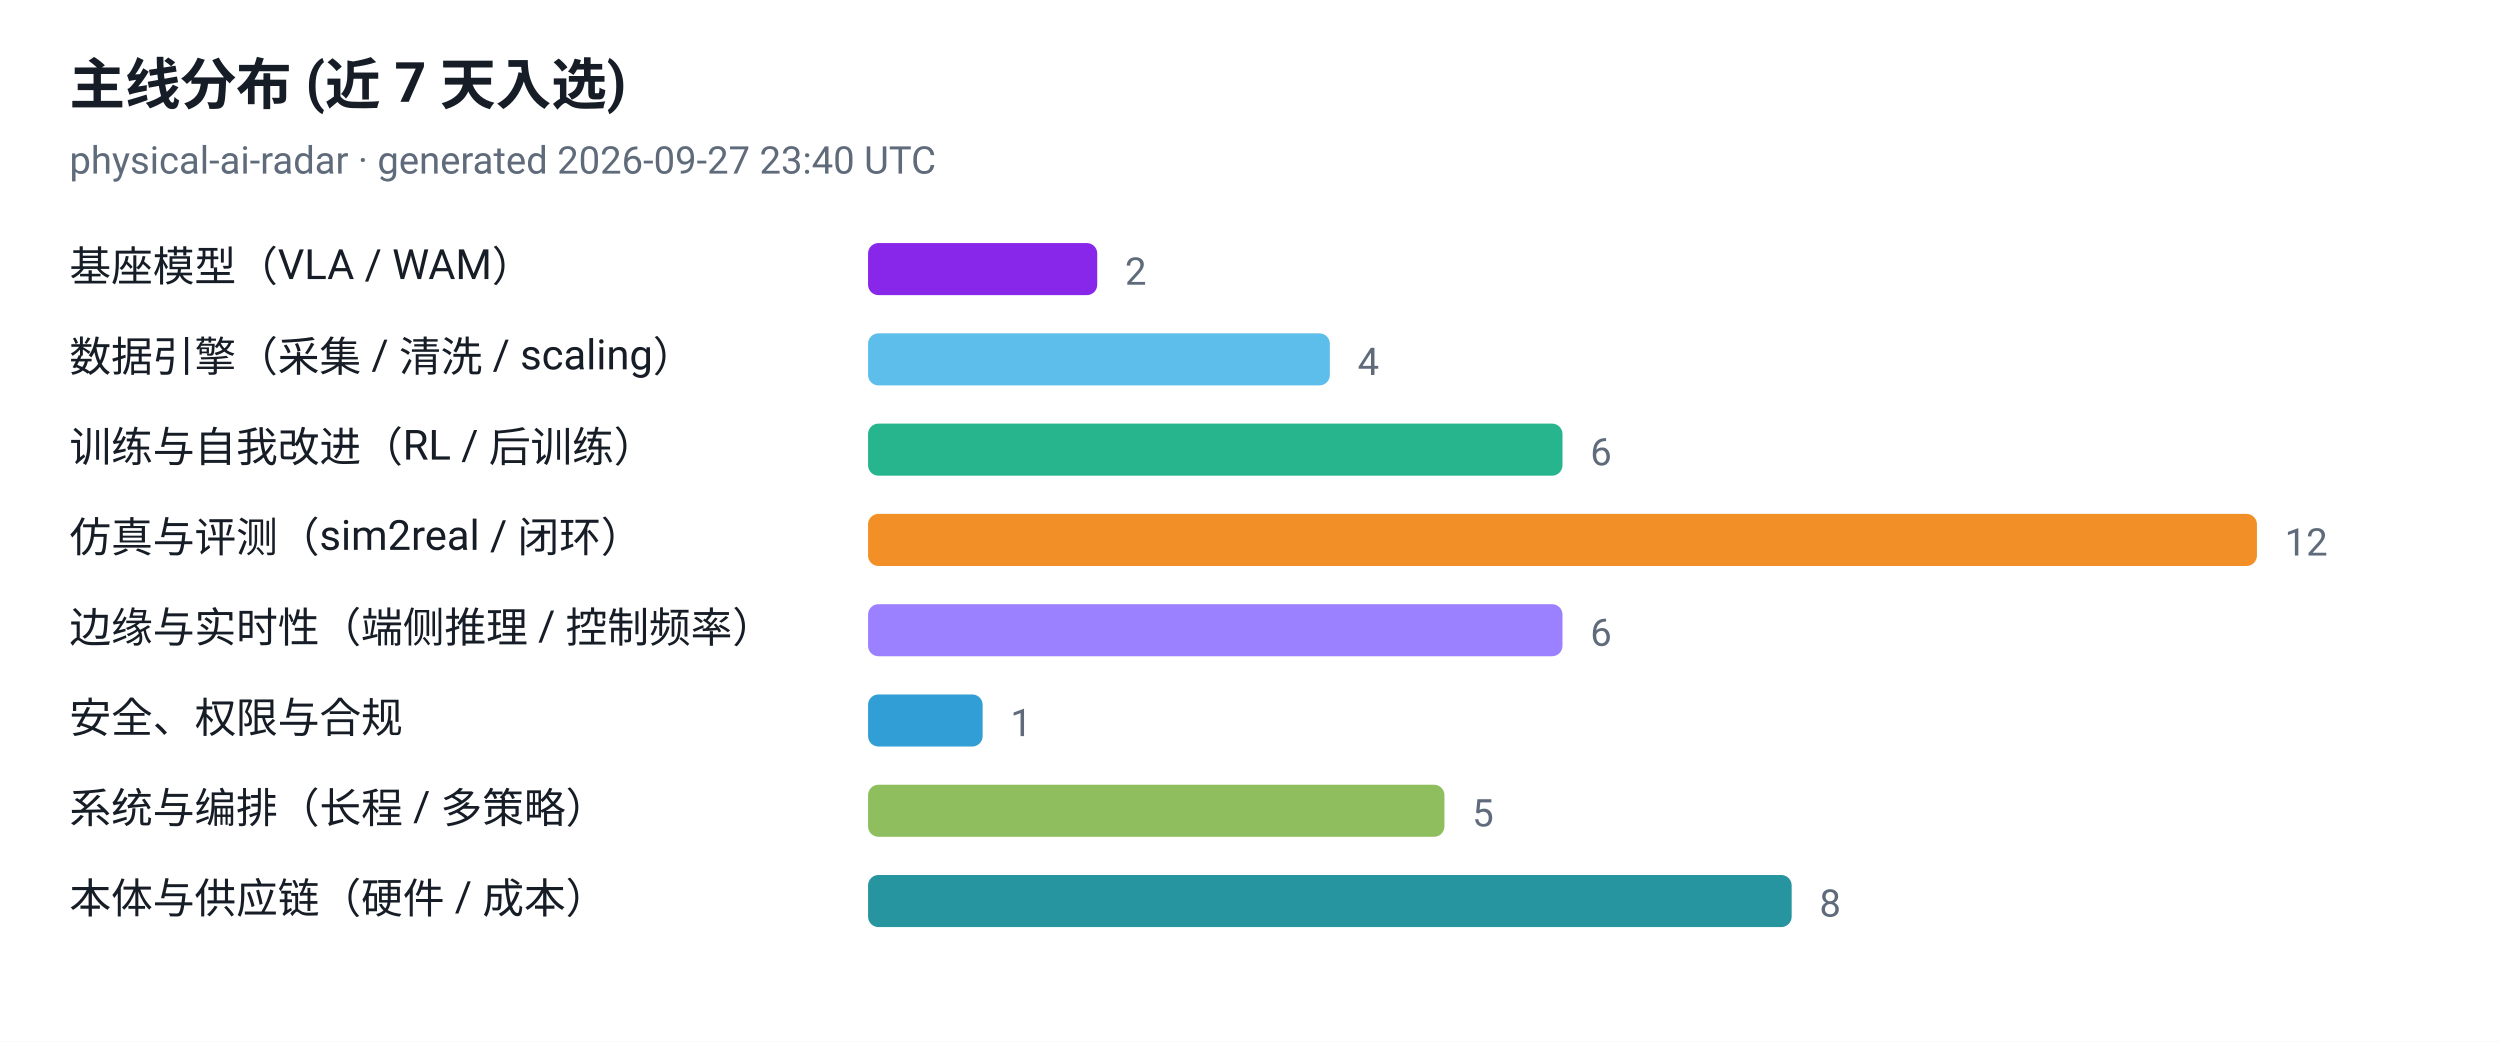
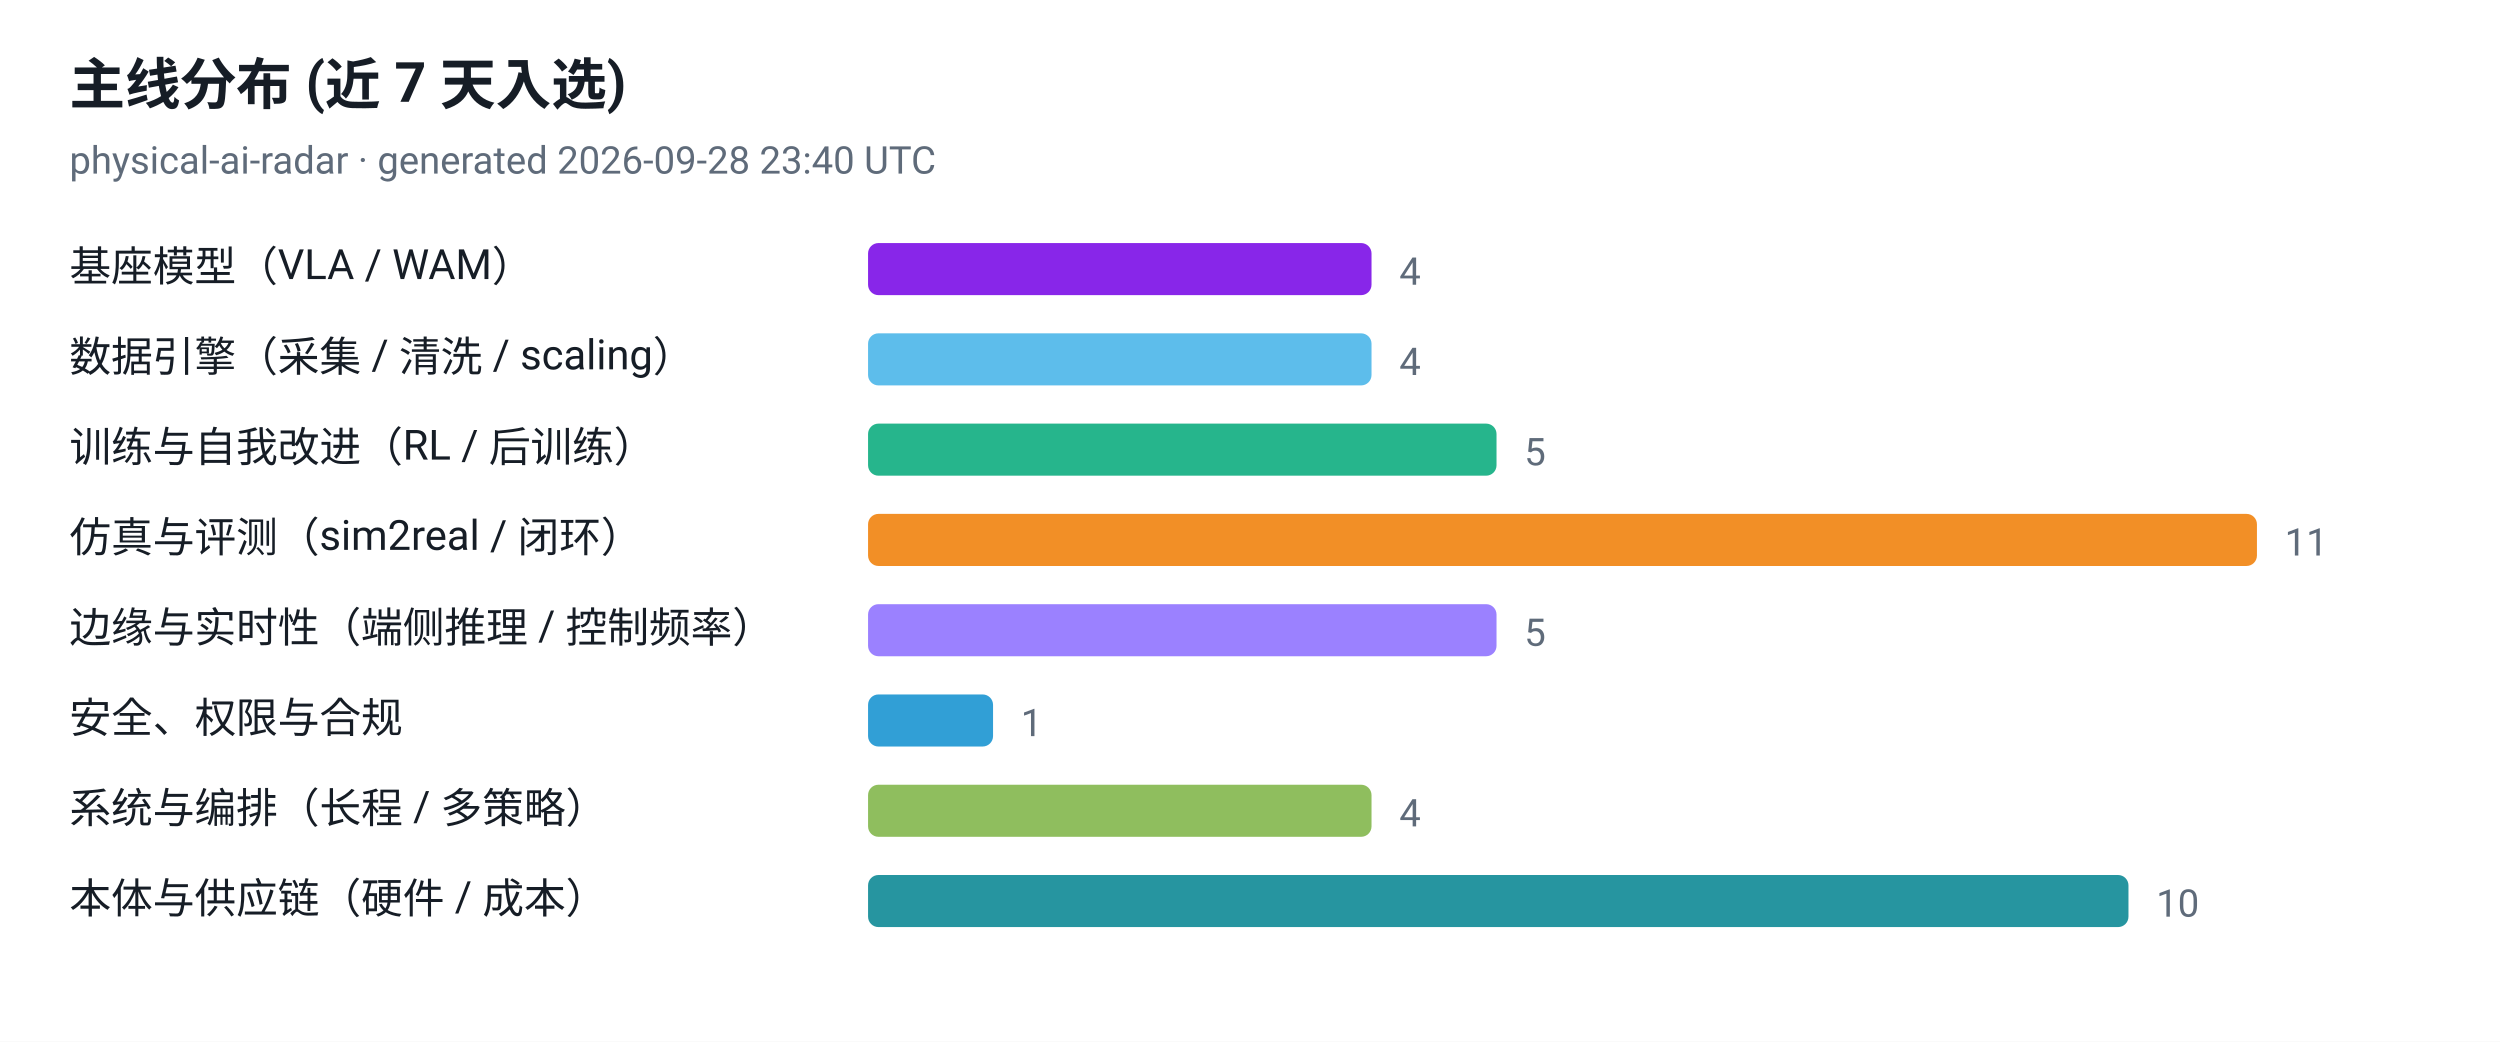
<svg xmlns="http://www.w3.org/2000/svg" viewBox="0 0 720 300" width="720" height="300" role="img" aria-label="主线分布 (近 7 天入选)">
  <style>
  .plate { fill: #ffffff }
  .ink { fill: #161d26 }
  .muted { fill: #5f6b7a }
  .grid { stroke: #e3e9ef }
  @media (prefers-color-scheme: dark) {
    .plate { fill: #0d1117 }
    .ink { fill: #e6edf3 }
    .muted { fill: #8b949e }
    .grid { stroke: #30363d }
  }
</style>
  <rect class="plate" width="720" height="300" />
  <text x="20" y="30" font-family="ui-sans-serif, -apple-system, 'Segoe UI', Roboto, Helvetica, Arial, sans-serif" font-size="16" font-weight="700" class="ink">主线分布 (近 7 天入选)</text>
-   <text x="20" y="50" font-family="ui-sans-serif, -apple-system, 'Segoe UI', Roboto, Helvetica, Arial, sans-serif" font-size="11" class="muted">physical-ai-radar · generated 2026-09-27 23:40 UTC</text>
+   <text x="20" y="50" font-family="ui-sans-serif, -apple-system, 'Segoe UI', Roboto, Helvetica, Arial, sans-serif" font-size="11" class="muted">physical-ai-radar · generated 2026-09-28 23:40 UTC</text>
  <text x="20" y="81" font-family="ui-sans-serif, -apple-system, 'Segoe UI', Roboto, Helvetica, Arial, sans-serif" font-size="12" class="ink">基座模型（VLA / WAM）</text>
-   <rect x="250" y="70" width="66" height="15" rx="3" fill="#7300e5" fill-opacity="0.85" />
-   <text x="324" y="82" font-family="ui-sans-serif, -apple-system, 'Segoe UI', Roboto, Helvetica, Arial, sans-serif" font-size="11" class="muted">2</text>
+   <rect x="250" y="70" width="145" height="15" rx="3" fill="#7300e5" fill-opacity="0.85" />
+   <text x="403" y="82" font-family="ui-sans-serif, -apple-system, 'Segoe UI', Roboto, Helvetica, Arial, sans-serif" font-size="11" class="muted">4</text>
  <text x="20" y="107" font-family="ui-sans-serif, -apple-system, 'Segoe UI', Roboto, Helvetica, Arial, sans-serif" font-size="12" class="ink">数据引擎（采集 / 清洗 / scaling）</text>
-   <rect x="250" y="96" width="133" height="15" rx="3" fill="#41b1e8" fill-opacity="0.85" />
-   <text x="391" y="108" font-family="ui-sans-serif, -apple-system, 'Segoe UI', Roboto, Helvetica, Arial, sans-serif" font-size="11" class="muted">4</text>
+   <rect x="250" y="96" width="145" height="15" rx="3" fill="#41b1e8" fill-opacity="0.85" />
+   <text x="403" y="108" font-family="ui-sans-serif, -apple-system, 'Segoe UI', Roboto, Helvetica, Arial, sans-serif" font-size="11" class="muted">4</text>
  <text x="20" y="133" font-family="ui-sans-serif, -apple-system, 'Segoe UI', Roboto, Helvetica, Arial, sans-serif" font-size="12" class="ink">训练与自我改进（RL / 后训练）</text>
-   <rect x="250" y="122" width="200" height="15" rx="3" fill="#00a878" fill-opacity="0.85" />
-   <text x="458" y="134" font-family="ui-sans-serif, -apple-system, 'Segoe UI', Roboto, Helvetica, Arial, sans-serif" font-size="11" class="muted">6</text>
+   <rect x="250" y="122" width="181" height="15" rx="3" fill="#00a878" fill-opacity="0.85" />
+   <text x="439" y="134" font-family="ui-sans-serif, -apple-system, 'Segoe UI', Roboto, Helvetica, Arial, sans-serif" font-size="11" class="muted">5</text>
  <text x="20" y="159" font-family="ui-sans-serif, -apple-system, 'Segoe UI', Roboto, Helvetica, Arial, sans-serif" font-size="12" class="ink">仿真与评测（sim2real / 闭环）</text>
  <rect x="250" y="148" width="400" height="15" rx="3" fill="#f07c00" fill-opacity="0.85" />
-   <text x="658" y="160" font-family="ui-sans-serif, -apple-system, 'Segoe UI', Roboto, Helvetica, Arial, sans-serif" font-size="11" class="muted">12</text>
+   <text x="658" y="160" font-family="ui-sans-serif, -apple-system, 'Segoe UI', Roboto, Helvetica, Arial, sans-serif" font-size="11" class="muted">11</text>
  <text x="20" y="185" font-family="ui-sans-serif, -apple-system, 'Segoe UI', Roboto, Helvetica, Arial, sans-serif" font-size="12" class="ink">边缘与实时性（端侧推理 / 控制频率）</text>
-   <rect x="250" y="174" width="200" height="15" rx="3" fill="#8a6bff" fill-opacity="0.85" />
-   <text x="458" y="186" font-family="ui-sans-serif, -apple-system, 'Segoe UI', Roboto, Helvetica, Arial, sans-serif" font-size="11" class="muted">6</text>
+   <rect x="250" y="174" width="181" height="15" rx="3" fill="#8a6bff" fill-opacity="0.85" />
+   <text x="439" y="186" font-family="ui-sans-serif, -apple-system, 'Segoe UI', Roboto, Helvetica, Arial, sans-serif" font-size="11" class="muted">5</text>
  <text x="20" y="211" font-family="ui-sans-serif, -apple-system, 'Segoe UI', Roboto, Helvetica, Arial, sans-serif" font-size="12" class="ink">安全、权限与合规</text>
-   <rect x="250" y="200" width="33" height="15" rx="3" fill="#0d8ecf" fill-opacity="0.85" />
-   <text x="291" y="212" font-family="ui-sans-serif, -apple-system, 'Segoe UI', Roboto, Helvetica, Arial, sans-serif" font-size="11" class="muted">1</text>
+   <rect x="250" y="200" width="36" height="15" rx="3" fill="#0d8ecf" fill-opacity="0.85" />
+   <text x="294" y="212" font-family="ui-sans-serif, -apple-system, 'Segoe UI', Roboto, Helvetica, Arial, sans-serif" font-size="11" class="muted">1</text>
  <text x="20" y="237" font-family="ui-sans-serif, -apple-system, 'Segoe UI', Roboto, Helvetica, Arial, sans-serif" font-size="12" class="ink">系统与编排（长程 / 多策略）</text>
-   <rect x="250" y="226" width="166" height="15" rx="3" fill="#7cb342" fill-opacity="0.85" />
-   <text x="424" y="238" font-family="ui-sans-serif, -apple-system, 'Segoe UI', Roboto, Helvetica, Arial, sans-serif" font-size="11" class="muted">5</text>
+   <rect x="250" y="226" width="145" height="15" rx="3" fill="#7cb342" fill-opacity="0.85" />
+   <text x="403" y="238" font-family="ui-sans-serif, -apple-system, 'Segoe UI', Roboto, Helvetica, Arial, sans-serif" font-size="11" class="muted">4</text>
  <text x="20" y="263" font-family="ui-sans-serif, -apple-system, 'Segoe UI', Roboto, Helvetica, Arial, sans-serif" font-size="12" class="ink">本体与供应链（硬件 / 成本）</text>
-   <rect x="250" y="252" width="266" height="15" rx="3" fill="#00838f" fill-opacity="0.85" />
-   <text x="524" y="264" font-family="ui-sans-serif, -apple-system, 'Segoe UI', Roboto, Helvetica, Arial, sans-serif" font-size="11" class="muted">8</text>
+   <rect x="250" y="252" width="363" height="15" rx="3" fill="#00838f" fill-opacity="0.85" />
+   <text x="621" y="264" font-family="ui-sans-serif, -apple-system, 'Segoe UI', Roboto, Helvetica, Arial, sans-serif" font-size="11" class="muted">10</text>
</svg>
